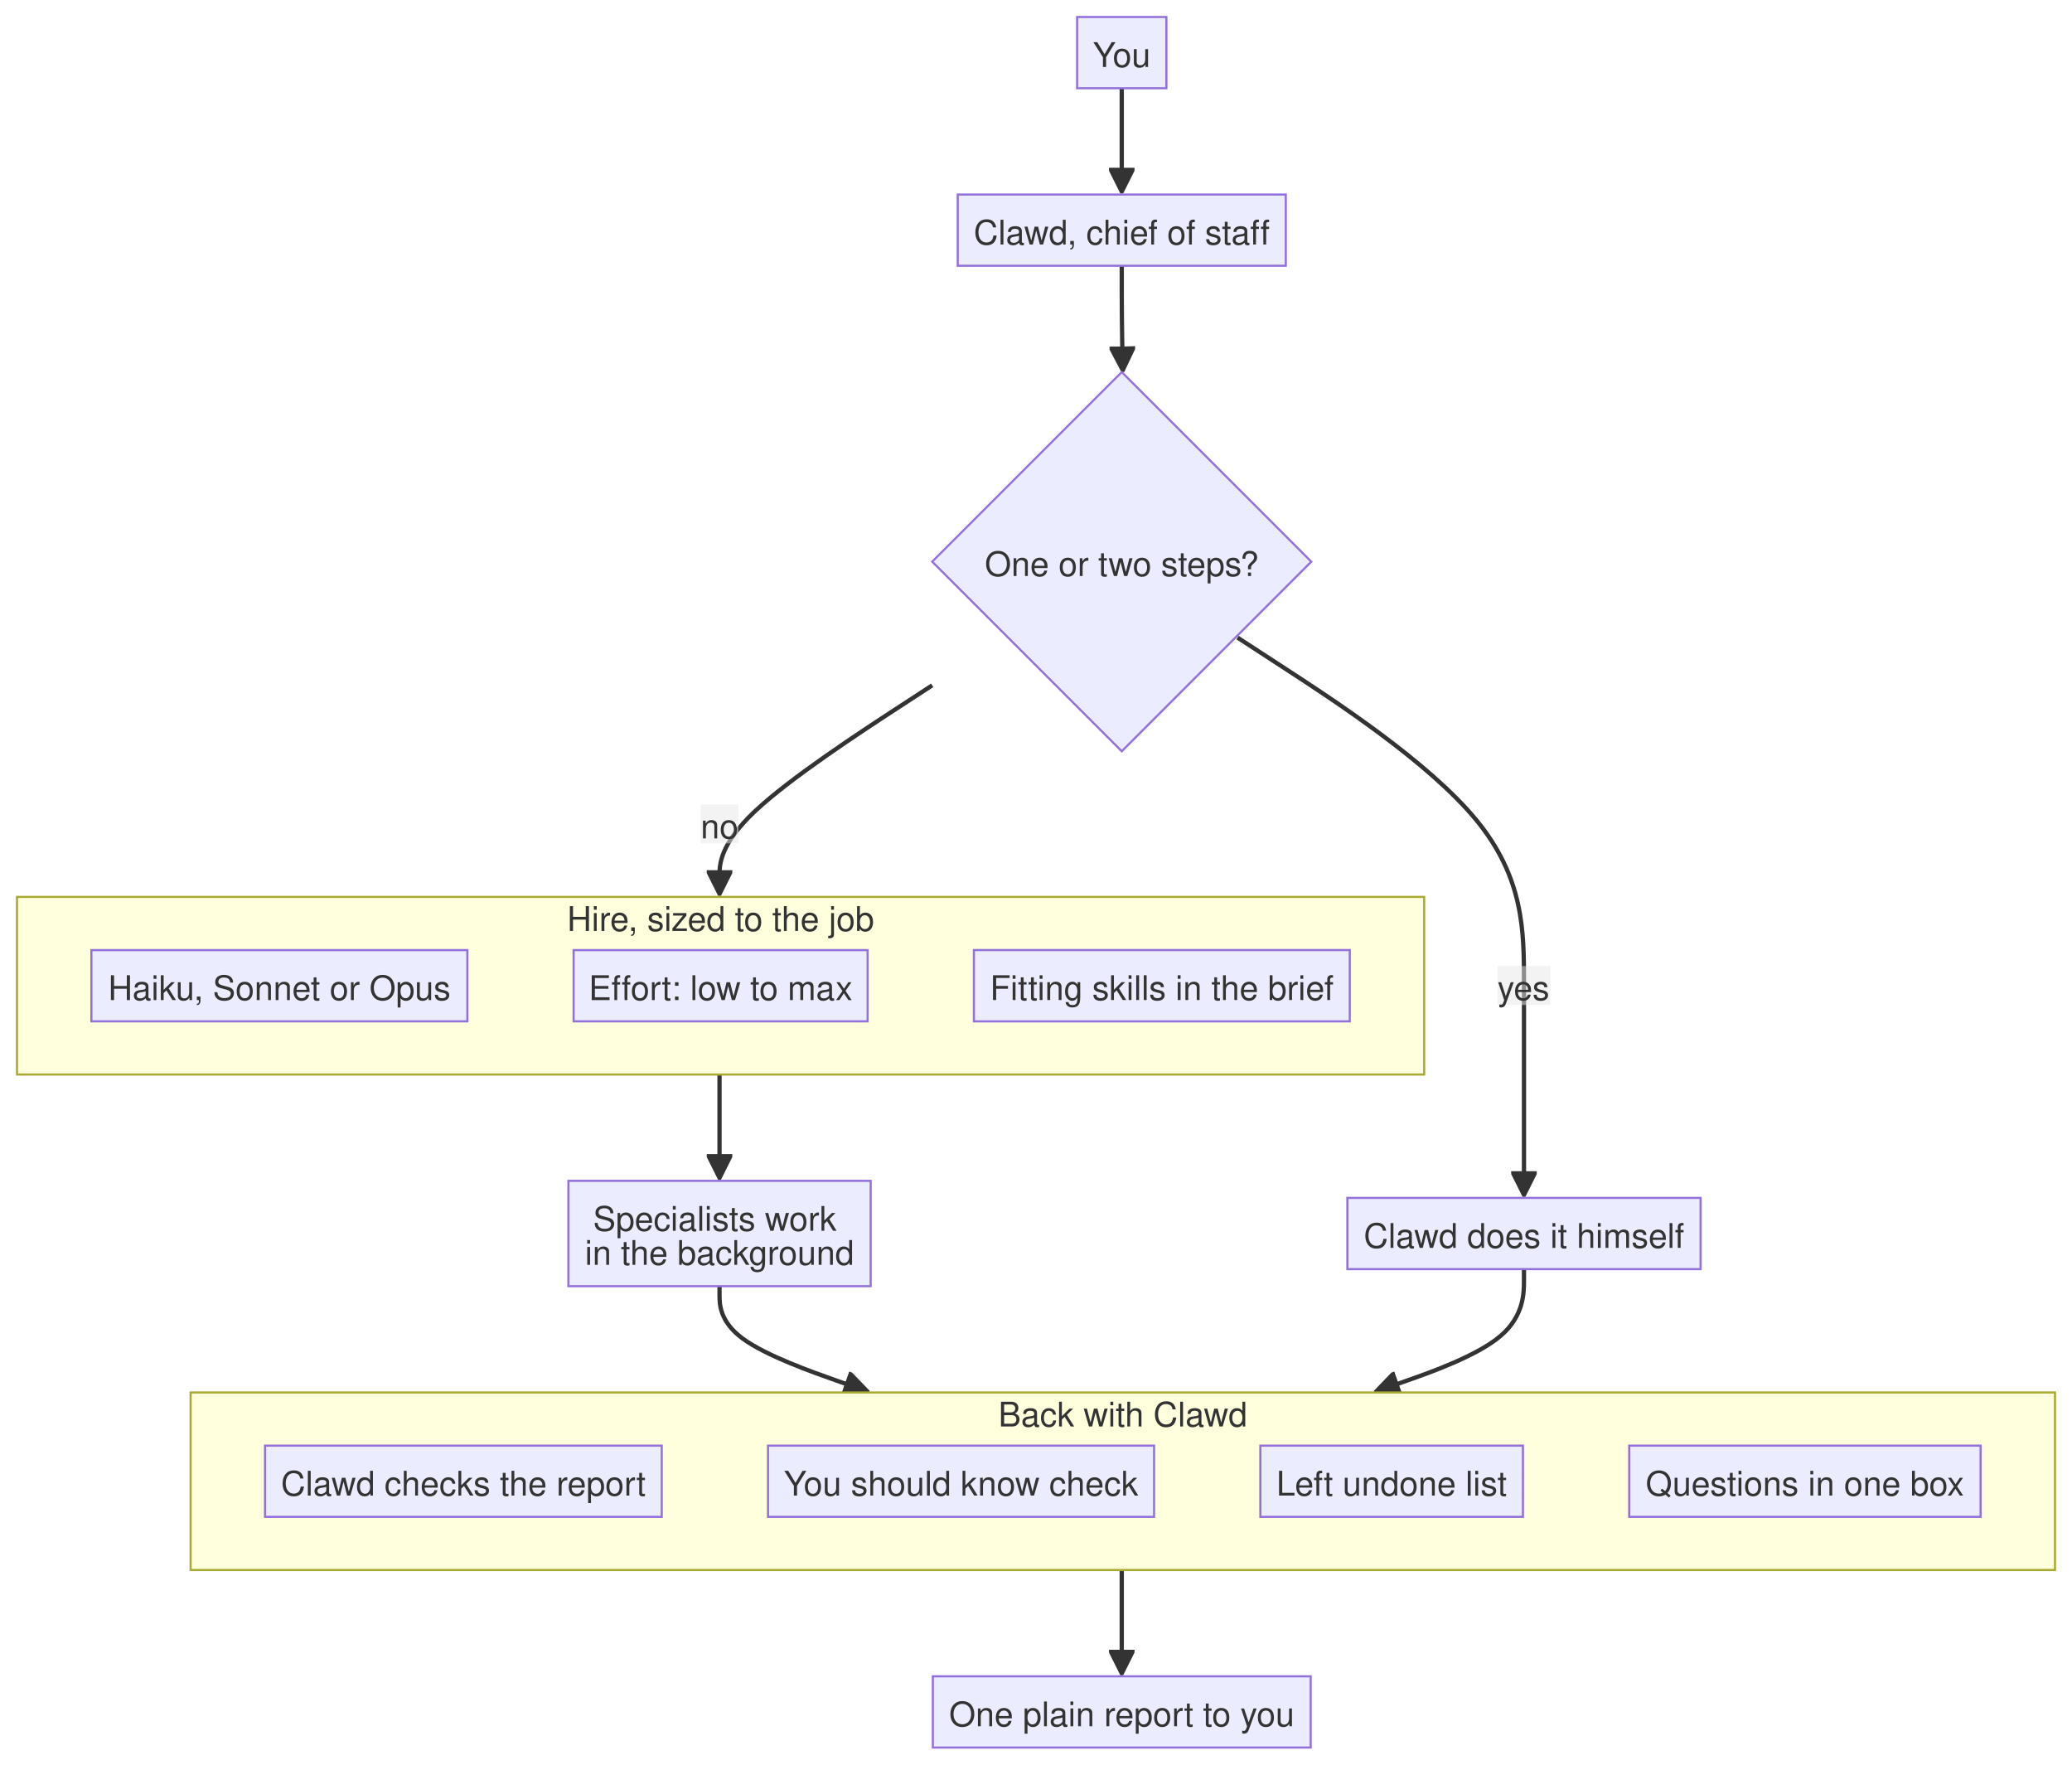
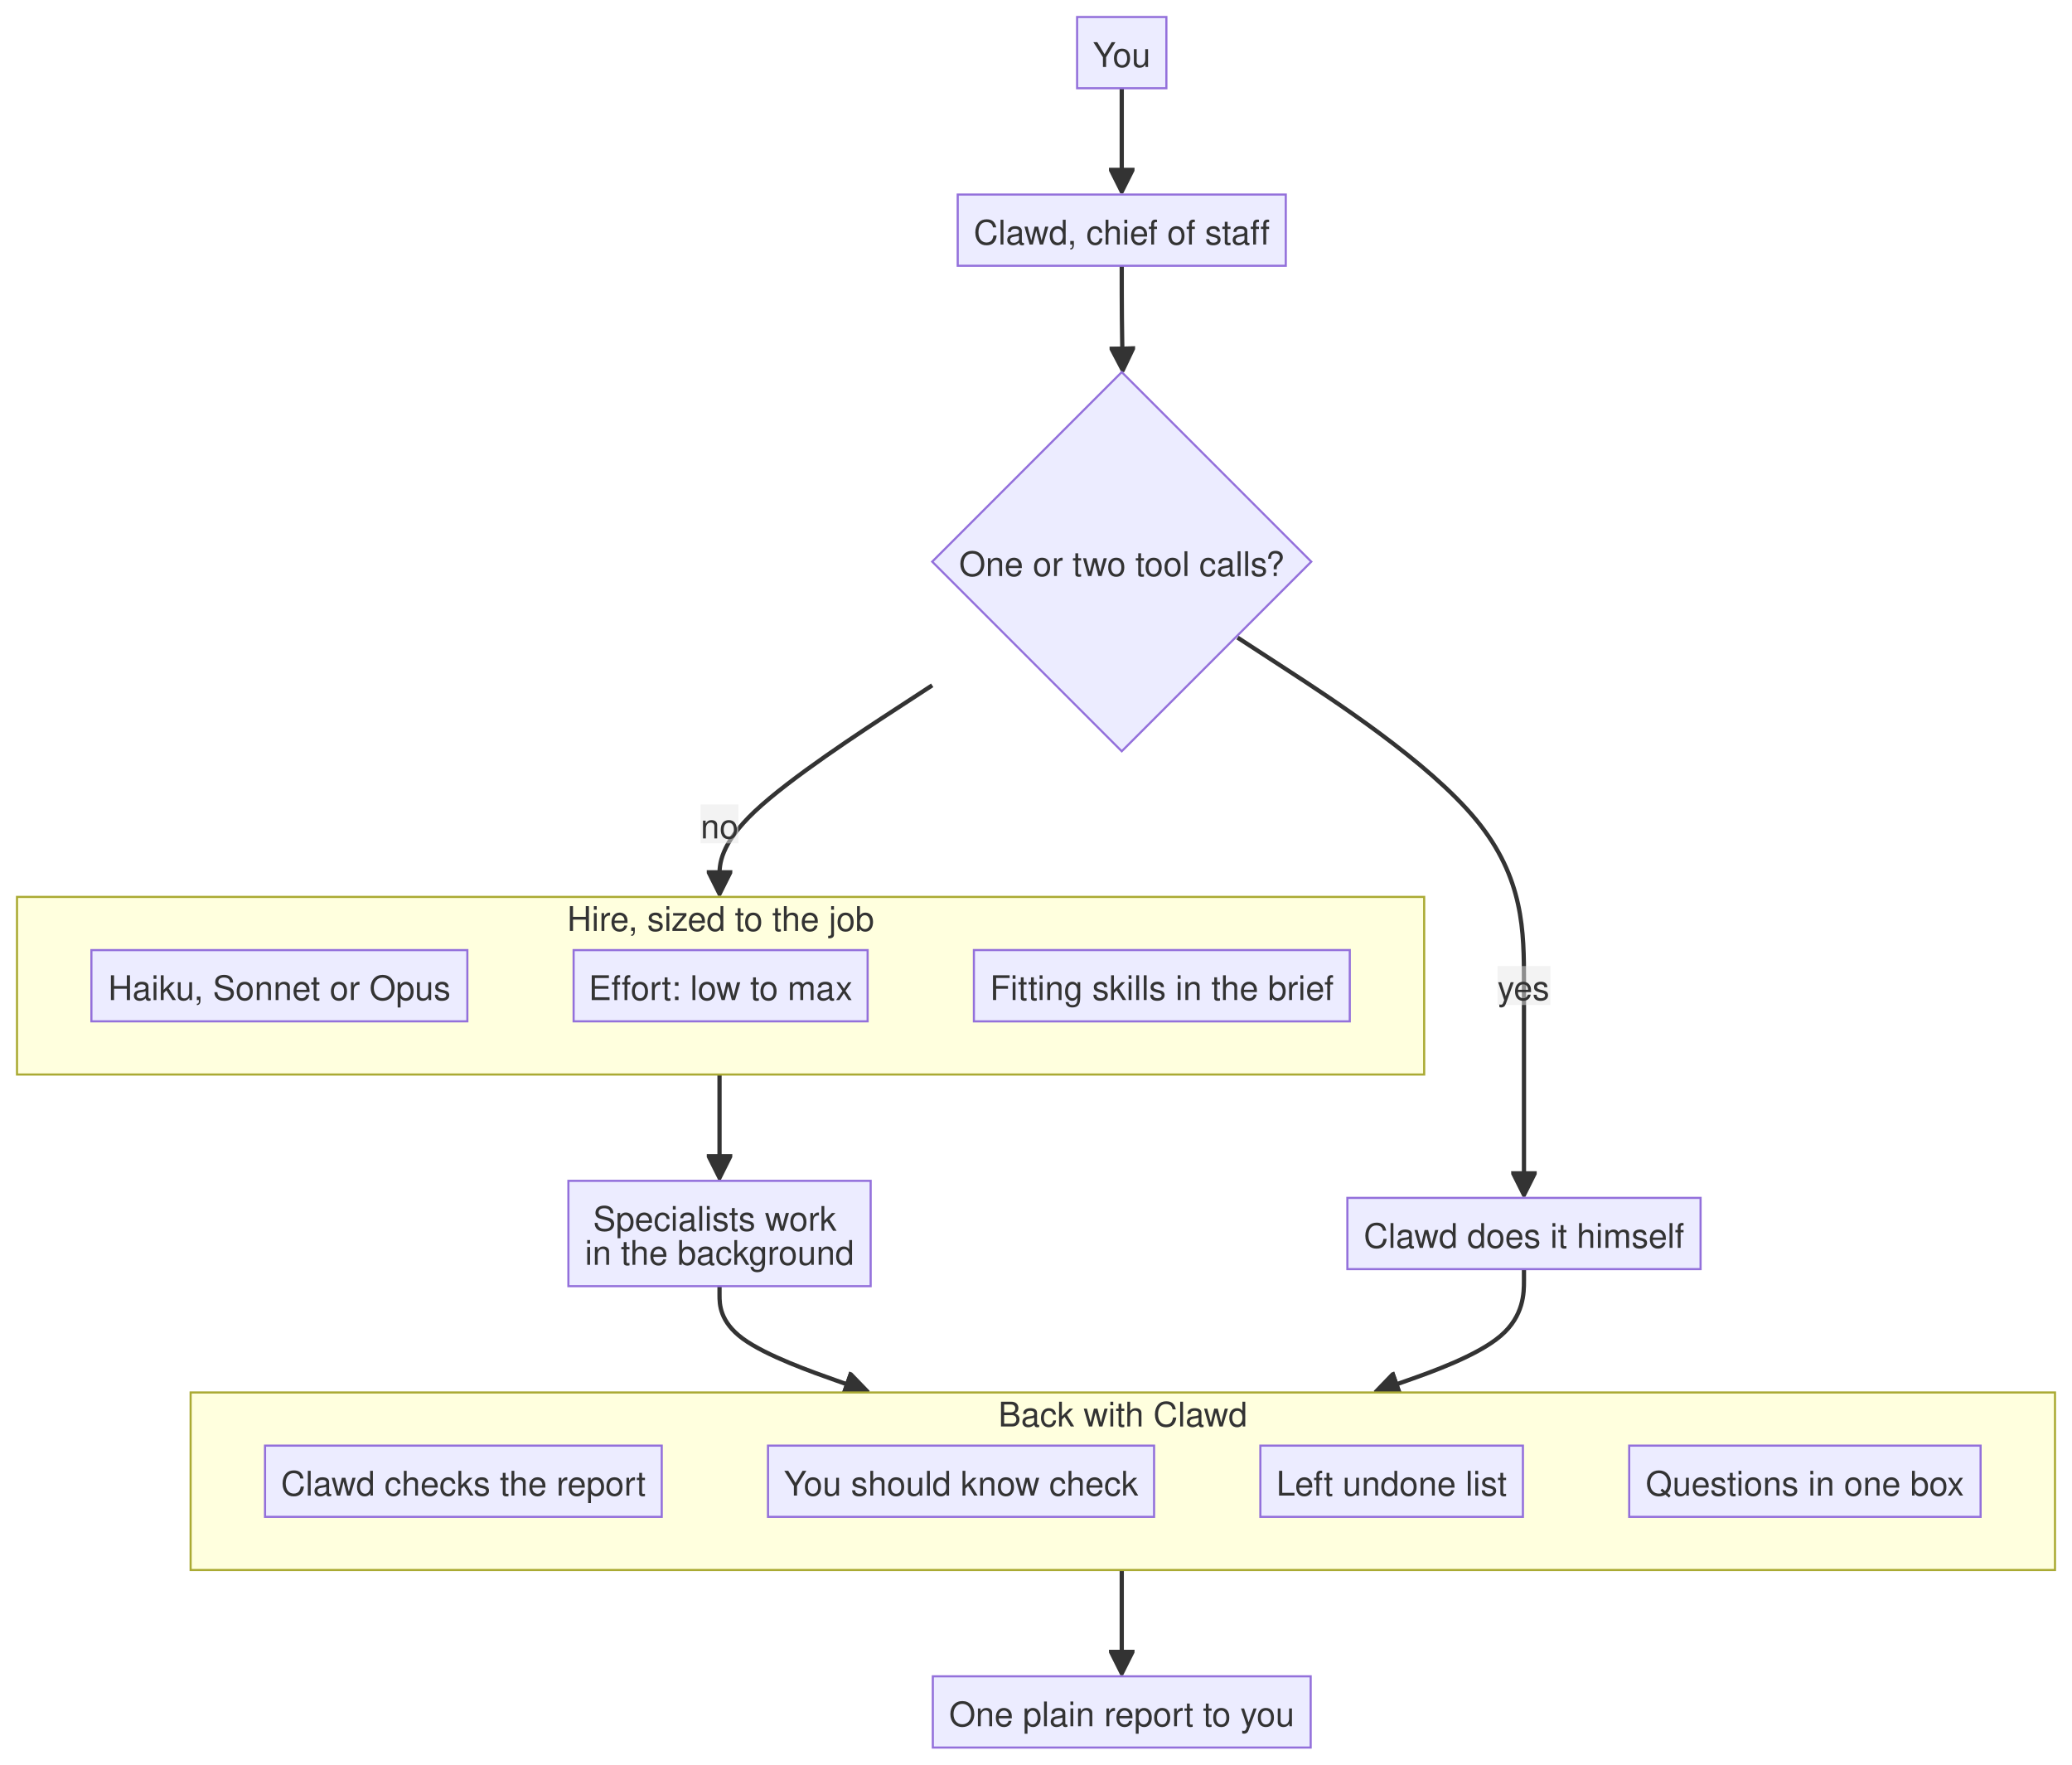
<svg xmlns="http://www.w3.org/2000/svg" aria-roledescription="flowchart-v2" role="graphics-document document" viewBox="-7.5 -8 974.791 829.922" style="max-width: 974.791px;" width="100%" id="flow0">
  <style>#flow0{font-family:Helvetica,Arial,sans-serif;font-size:16px;fill:#333;}#flow0 .error-icon{fill:#552222;}#flow0 .error-text{fill:#552222;stroke:#552222;}#flow0 .edge-thickness-normal{stroke-width:2px;}#flow0 .edge-thickness-thick{stroke-width:3.5px;}#flow0 .edge-pattern-solid{stroke-dasharray:0;}#flow0 .edge-pattern-dashed{stroke-dasharray:3;}#flow0 .edge-pattern-dotted{stroke-dasharray:2;}#flow0 .marker{fill:#333333;stroke:#333333;}#flow0 .marker.cross{stroke:#333333;}#flow0 svg{font-family:Helvetica,Arial,sans-serif;font-size:16px;}#flow0 .label{font-family:Helvetica,Arial,sans-serif;color:#333;}#flow0 .cluster-label text{fill:#333;}#flow0 .cluster-label span,#flow0 p{color:#333;}#flow0 .label text,#flow0 span,#flow0 p{fill:#333;color:#333;}#flow0 .node rect,#flow0 .node circle,#flow0 .node ellipse,#flow0 .node polygon,#flow0 .node path{fill:#ECECFF;stroke:#9370DB;stroke-width:1px;}#flow0 .flowchart-label text{text-anchor:middle;}#flow0 .node .katex path{fill:#000;stroke:#000;stroke-width:1px;}#flow0 .node .label{text-align:center;}#flow0 .node.clickable{cursor:pointer;}#flow0 .arrowheadPath{fill:#333333;}#flow0 .edgePath .path{stroke:#333333;stroke-width:2.0px;}#flow0 .flowchart-link{stroke:#333333;fill:none;}#flow0 .edgeLabel{background-color:#e8e8e8;text-align:center;}#flow0 .edgeLabel rect{opacity:0.5;background-color:#e8e8e8;fill:#e8e8e8;}#flow0 .labelBkg{background-color:rgba(232, 232, 232, 0.5);}#flow0 .cluster rect{fill:#ffffde;stroke:#aaaa33;stroke-width:1px;}#flow0 .cluster text{fill:#333;}#flow0 .cluster span,#flow0 p{color:#333;}#flow0 div.mermaidTooltip{position:absolute;text-align:center;max-width:200px;padding:2px;font-family:Helvetica,Arial,sans-serif;font-size:12px;background:hsl(80, 100%, 96.275%);border:1px solid #aaaa33;border-radius:2px;pointer-events:none;z-index:100;}#flow0 .flowchartTitleText{text-anchor:middle;font-size:18px;fill:#333;}#flow0 :root{--mermaid-font-family:"trebuchet ms",verdana,arial,sans-serif;}</style>
  <g>
    <marker orient="auto" markerHeight="12" markerWidth="12" markerUnits="userSpaceOnUse" refY="5" refX="6" viewBox="0 0 10 10" class="marker flowchart" id="flow0_flowchart-pointEnd">
      <path style="stroke-width: 1; stroke-dasharray: 1, 0;" class="arrowMarkerPath" d="M 0 0 L 10 5 L 0 10 z" />
    </marker>
    <marker orient="auto" markerHeight="12" markerWidth="12" markerUnits="userSpaceOnUse" refY="5" refX="4.5" viewBox="0 0 10 10" class="marker flowchart" id="flow0_flowchart-pointStart">
      <path style="stroke-width: 1; stroke-dasharray: 1, 0;" class="arrowMarkerPath" d="M 0 5 L 10 10 L 10 0 z" />
    </marker>
    <marker orient="auto" markerHeight="11" markerWidth="11" markerUnits="userSpaceOnUse" refY="5" refX="11" viewBox="0 0 10 10" class="marker flowchart" id="flow0_flowchart-circleEnd">
      <circle style="stroke-width: 1; stroke-dasharray: 1, 0;" class="arrowMarkerPath" r="5" cy="5" cx="5" />
    </marker>
    <marker orient="auto" markerHeight="11" markerWidth="11" markerUnits="userSpaceOnUse" refY="5" refX="-1" viewBox="0 0 10 10" class="marker flowchart" id="flow0_flowchart-circleStart">
      <circle style="stroke-width: 1; stroke-dasharray: 1, 0;" class="arrowMarkerPath" r="5" cy="5" cx="5" />
    </marker>
    <marker orient="auto" markerHeight="11" markerWidth="11" markerUnits="userSpaceOnUse" refY="5.2" refX="12" viewBox="0 0 11 11" class="marker cross flowchart" id="flow0_flowchart-crossEnd">
      <path style="stroke-width: 2; stroke-dasharray: 1, 0;" class="arrowMarkerPath" d="M 1,1 l 9,9 M 10,1 l -9,9" />
    </marker>
    <marker orient="auto" markerHeight="11" markerWidth="11" markerUnits="userSpaceOnUse" refY="5.2" refX="-1" viewBox="0 0 11 11" class="marker cross flowchart" id="flow0_flowchart-crossStart">
      <path style="stroke-width: 2; stroke-dasharray: 1, 0;" class="arrowMarkerPath" d="M 1,1 l 9,9 M 10,1 l -9,9" />
    </marker>
    <g class="root">
      <g class="clusters" />
      <g class="edgePaths">
        <path marker-end="url(#flow0_flowchart-pointEnd)" style="fill:none;" class="edge-thickness-normal edge-pattern-solid flowchart-link LS-U LE-C" id="L-U-C-0" d="M520.236,33.5L520.236,37.667C520.236,41.833,520.236,50.167,520.236,57.617C520.236,65.067,520.236,71.633,520.236,74.917L520.236,78.2" />
        <path marker-end="url(#flow0_flowchart-pointEnd)" style="fill:none;" class="edge-thickness-normal edge-pattern-solid flowchart-link LS-C LE-D" id="L-C-D-0" d="M520.236,117L520.236,121.167C520.236,125.333,520.236,133.667,520.302,141.2C520.368,148.734,520.5,155.467,520.566,158.834L520.632,162.201" />
        <path marker-end="url(#flow0_flowchart-pointEnd)" style="fill:none;" class="edge-thickness-normal edge-pattern-solid flowchart-link LS-D LE-SELF" id="L-D-SELF-0" d="M574.707,291.873L597.166,306.493C619.626,321.113,664.545,350.354,687.005,377.644C709.465,404.934,709.465,430.273,709.465,454.072C709.465,477.87,709.465,500.126,709.465,515.874C709.465,531.623,709.465,540.863,709.465,545.482L709.465,550.102" />
        <path marker-end="url(#flow0_flowchart-pointEnd)" style="fill:none;" class="edge-thickness-normal edge-pattern-solid flowchart-link LS-D LE-HIRE" id="L-D-HIRE-0" d="M431.064,314.333L414.388,325.21C397.712,336.087,364.36,357.84,347.684,373.542C331.008,389.244,331.008,398.894,331.008,403.719L331.008,408.544" />
        <path marker-end="url(#flow0_flowchart-pointEnd)" style="fill:none;" class="edge-thickness-normal edge-pattern-solid flowchart-link LS-HIRE LE-W" id="L-HIRE-W-0" d="M331.008,497.383L331.008,501.549C331.008,505.716,331.008,514.049,331.008,521.499C331.008,528.949,331.008,535.516,331.008,538.799L331.008,542.083" />
        <path marker-end="url(#flow0_flowchart-pointEnd)" style="fill:none;" class="edge-thickness-normal edge-pattern-solid flowchart-link LS-W LE-BACK" id="L-W-BACK-0" d="M331.008,596.922L331.008,601.089C331.008,605.255,331.008,613.589,341.987,621.628C352.966,629.668,374.924,637.413,385.903,641.286L396.882,645.159" />
        <path marker-end="url(#flow0_flowchart-pointEnd)" style="fill:none;" class="edge-thickness-normal edge-pattern-solid flowchart-link LS-SELF LE-BACK" id="L-SELF-BACK-0" d="M709.465,588.902L709.465,594.406C709.465,599.909,709.465,610.915,698.486,620.291C687.507,629.668,665.549,637.413,654.57,641.286L643.591,645.159" />
        <path marker-end="url(#flow0_flowchart-pointEnd)" style="fill:none;" class="edge-thickness-normal edge-pattern-solid flowchart-link LS-BACK LE-R" id="L-BACK-R-0" d="M520.236,730.422L520.236,734.589C520.236,738.755,520.236,747.089,520.236,754.539C520.236,761.989,520.236,768.555,520.236,771.839L520.236,775.122" />
      </g>
      <g class="edgeLabels">
        <g class="edgeLabel">
          <g transform="translate(0, 0)" class="label">
            <rect height="0" width="0" ry="0" rx="0" />
            <text style="">
              <tspan class="row" x="0" dy="1em" xml:space="preserve" />
            </text>
          </g>
        </g>
        <g class="edgeLabel">
          <g transform="translate(0, 0)" class="label">
            <rect height="0" width="0" ry="0" rx="0" />
            <text style="">
              <tspan class="row" x="0" dy="1em" xml:space="preserve" />
            </text>
          </g>
        </g>
        <g transform="translate(709.4648, 455.6133)" class="edgeLabel">
          <g transform="translate(-12.44922, -9.25)" class="label">
            <rect height="18.323" width="24.894" ry="0" rx="0" />
            <text style="">
              <tspan class="row" x="0" dy="1em" xml:space="preserve">yes</tspan>
            </text>
          </g>
        </g>
        <g transform="translate(331.0078, 379.5938)" class="edgeLabel">
          <g transform="translate(-8.898438, -9.25)" class="label">
            <rect height="18.323" width="17.794" ry="0" rx="0" />
            <text style="">
              <tspan class="row" x="0" dy="1em" xml:space="preserve">no</tspan>
            </text>
          </g>
        </g>
        <g class="edgeLabel">
          <g transform="translate(0, 0)" class="label">
            <rect height="0" width="0" ry="0" rx="0" />
            <text style="">
              <tspan class="row" x="0" dy="1em" xml:space="preserve" />
            </text>
          </g>
        </g>
        <g class="edgeLabel">
          <g transform="translate(0, 0)" class="label">
            <rect height="0" width="0" ry="0" rx="0" />
            <text style="">
              <tspan class="row" x="0" dy="1em" xml:space="preserve" />
            </text>
          </g>
        </g>
        <g class="edgeLabel">
          <g transform="translate(0, 0)" class="label">
            <rect height="0" width="0" ry="0" rx="0" />
            <text style="">
              <tspan class="row" x="0" dy="1em" xml:space="preserve" />
            </text>
          </g>
        </g>
        <g class="edgeLabel">
          <g transform="translate(0, 0)" class="label">
            <rect height="0" width="0" ry="0" rx="0" />
            <text style="">
              <tspan class="row" x="0" dy="1em" xml:space="preserve" />
            </text>
          </g>
        </g>
      </g>
      <g class="nodes">
        <g transform="translate(74.18164, 638.9219)" class="root">
          <g class="clusters">
            <g id="BACK" class="cluster default flowchart-label">
              <rect height="83.5" width="877.109" y="8" x="8" ry="0" rx="0" style="" />
              <g transform="translate(446.5547, 8)" class="cluster-label">
                <text style="">
                  <tspan class="row" x="0" dy="1em" xml:space="preserve">Back with Clawd</tspan>
                </text>
              </g>
            </g>
          </g>
          <g class="edgePaths" />
          <g class="edgeLabels" />
          <g class="nodes">
            <g transform="translate(136.3164, 49.75)" data-id="CH" data-node="true" id="flowchart-CH-74" class="node default default flowchart-label">
              <rect height="33.5" width="186.633" y="-16.75" x="-93.316" ry="0" rx="0" style="" class="basic label-container" />
              <g transform="translate(0, -9.25)" style="" class="label">
                <rect />
                <text style="">
                  <tspan class="row" x="0" dy="1em" xml:space="preserve">Clawd checks the report</tspan>
                </text>
              </g>
            </g>
            <g transform="translate(370.4492, 49.75)" data-id="K" data-node="true" id="flowchart-K-75" class="node default default flowchart-label">
              <rect height="33.5" width="181.633" y="-16.75" x="-90.816" ry="0" rx="0" style="" class="basic label-container" />
              <g transform="translate(0, -9.25)" style="" class="label">
                <rect />
                <text style="">
                  <tspan class="row" x="0" dy="1em" xml:space="preserve">You should know check</tspan>
                </text>
              </g>
            </g>
            <g transform="translate(573.0273, 49.75)" data-id="L" data-node="true" id="flowchart-L-76" class="node default default flowchart-label">
              <rect height="33.5" width="123.523" y="-16.75" x="-61.762" ry="0" rx="0" style="" class="basic label-container" />
              <g transform="translate(0, -9.25)" style="" class="label">
                <rect />
                <text style="">
                  <tspan class="row" x="0" dy="1em" xml:space="preserve">Left undone list</tspan>
                </text>
              </g>
            </g>
            <g transform="translate(767.4492, 49.75)" data-id="Q" data-node="true" id="flowchart-Q-77" class="node default default flowchart-label">
              <rect height="33.5" width="165.32" y="-16.75" x="-82.66" ry="0" rx="0" style="" class="basic label-container" />
              <g transform="translate(0, -9.25)" style="" class="label">
                <rect />
                <text style="">
                  <tspan class="row" x="0" dy="1em" xml:space="preserve">Questions in one box</tspan>
                </text>
              </g>
            </g>
          </g>
        </g>
        <g transform="translate(-7.5, 405.8438)" class="root">
          <g class="clusters">
            <g id="HIRE" class="cluster default flowchart-label">
              <rect height="83.539" width="662.016" y="8" x="8" ry="0" rx="0" style="" />
              <g transform="translate(339.0078, 8)" class="cluster-label">
                <text style="">
                  <tspan class="row" x="0" dy="1em" xml:space="preserve">Hire, sized to the job</tspan>
                </text>
              </g>
            </g>
          </g>
          <g class="edgePaths" />
          <g class="edgeLabels" />
          <g class="nodes">
            <g transform="translate(131.4336, 49.76953)" data-id="M" data-node="true" id="flowchart-M-65" class="node default default flowchart-label">
              <rect height="33.5" width="176.867" y="-16.75" x="-88.434" ry="0" rx="0" style="" class="basic label-container" />
              <g transform="translate(0, -9.25)" style="" class="label">
                <rect />
                <text style="">
                  <tspan class="row" x="0" dy="1em" xml:space="preserve">Haiku, Sonnet or Opus</tspan>
                </text>
              </g>
            </g>
            <g transform="translate(339.0234, 49.76953)" data-id="E" data-node="true" id="flowchart-E-66" class="node default default flowchart-label">
              <rect height="33.5" width="138.312" y="-16.75" x="-69.156" ry="0" rx="0" style="" class="basic label-container" />
              <g transform="translate(0, -9.25)" style="" class="label">
                <rect />
                <text style="">
                  <tspan class="row" x="0" dy="1em" xml:space="preserve">Effort: low to max</tspan>
                </text>
              </g>
            </g>
            <g transform="translate(546.5977, 49.76953)" data-id="SK" data-node="true" id="flowchart-SK-67" class="node default default flowchart-label">
              <rect height="33.539" width="176.836" y="-16.77" x="-88.418" ry="0" rx="0" style="" class="basic label-container" />
              <g transform="translate(0, -9.269531)" style="" class="label">
                <rect />
                <text style="">
                  <tspan class="row" x="0" dy="1em" xml:space="preserve">Fitting skills in the brief</tspan>
                </text>
              </g>
            </g>
          </g>
        </g>
        <g transform="translate(520.2363, 16.75)" data-id="U" data-node="true" id="flowchart-U-57" class="node default default flowchart-label">
          <rect height="33.5" width="42" y="-16.75" x="-21" ry="0" rx="0" style="" class="basic label-container" />
          <g transform="translate(0, -9.25)" style="" class="label">
            <rect />
            <text style="">
              <tspan class="row" x="0" dy="1em" xml:space="preserve">You</tspan>
            </text>
          </g>
        </g>
        <g transform="translate(520.2363, 100.25)" data-id="C" data-node="true" id="flowchart-C-58" class="node default default flowchart-label">
          <rect height="33.5" width="154.336" y="-16.75" x="-77.168" ry="0" rx="0" style="" class="basic label-container" />
          <g transform="translate(0, -9.25)" style="" class="label">
            <rect />
            <text style="">
              <tspan class="row" x="0" dy="1em" xml:space="preserve">Clawd, chief of staff</tspan>
            </text>
          </g>
        </g>
        <g transform="translate(520.2363, 256.1719)" data-id="D" data-node="true" id="flowchart-D-60" class="node default default flowchart-label">
          <polygon style="" transform="translate(-89.17188,89.17188)" class="label-container" points="89.172,0 178.344,-89.172 89.172,-178.344 0,-89.172" />
          <g transform="translate(0, -9.25)" style="" class="label">
            <rect />
            <text style="">
-               <tspan class="row" x="0" dy="1em" xml:space="preserve">One or two steps?</tspan>
+               <tspan class="row" x="0" dy="1em" xml:space="preserve">One or two tool calls?</tspan>
            </text>
          </g>
        </g>
        <g transform="translate(709.4648, 572.1523)" data-id="SELF" data-node="true" id="flowchart-SELF-62" class="node default default flowchart-label">
          <rect height="33.5" width="166.172" y="-16.75" x="-83.086" ry="0" rx="0" style="" class="basic label-container" />
          <g transform="translate(0, -9.25)" style="" class="label">
            <rect />
            <text style="">
              <tspan class="row" x="0" dy="1em" xml:space="preserve">Clawd does it himself</tspan>
            </text>
          </g>
        </g>
        <g transform="translate(331.0078, 572.1523)" data-id="W" data-node="true" id="flowchart-W-69" class="node default default flowchart-label">
          <rect height="49.539" width="142.203" y="-24.77" x="-71.102" ry="0" rx="0" style="" class="basic label-container" />
          <g transform="translate(0, -17.26953)" style="" class="label">
            <rect />
            <text style="">
              <tspan class="row" x="0" dy="1em" xml:space="preserve">Specialists work</tspan>
              <tspan class="row" x="0" dy="1em" xml:space="preserve">in the background</tspan>
            </text>
          </g>
        </g>
        <g transform="translate(520.2363, 797.1719)" data-id="R" data-node="true" id="flowchart-R-79" class="node default default flowchart-label">
          <rect height="33.5" width="177.766" y="-16.75" x="-88.883" ry="0" rx="0" style="" class="basic label-container" />
          <g transform="translate(0, -9.25)" style="" class="label">
            <rect />
            <text style="">
              <tspan class="row" x="0" dy="1em" xml:space="preserve">One plain report to you</tspan>
            </text>
          </g>
        </g>
      </g>
    </g>
  </g>
</svg>
